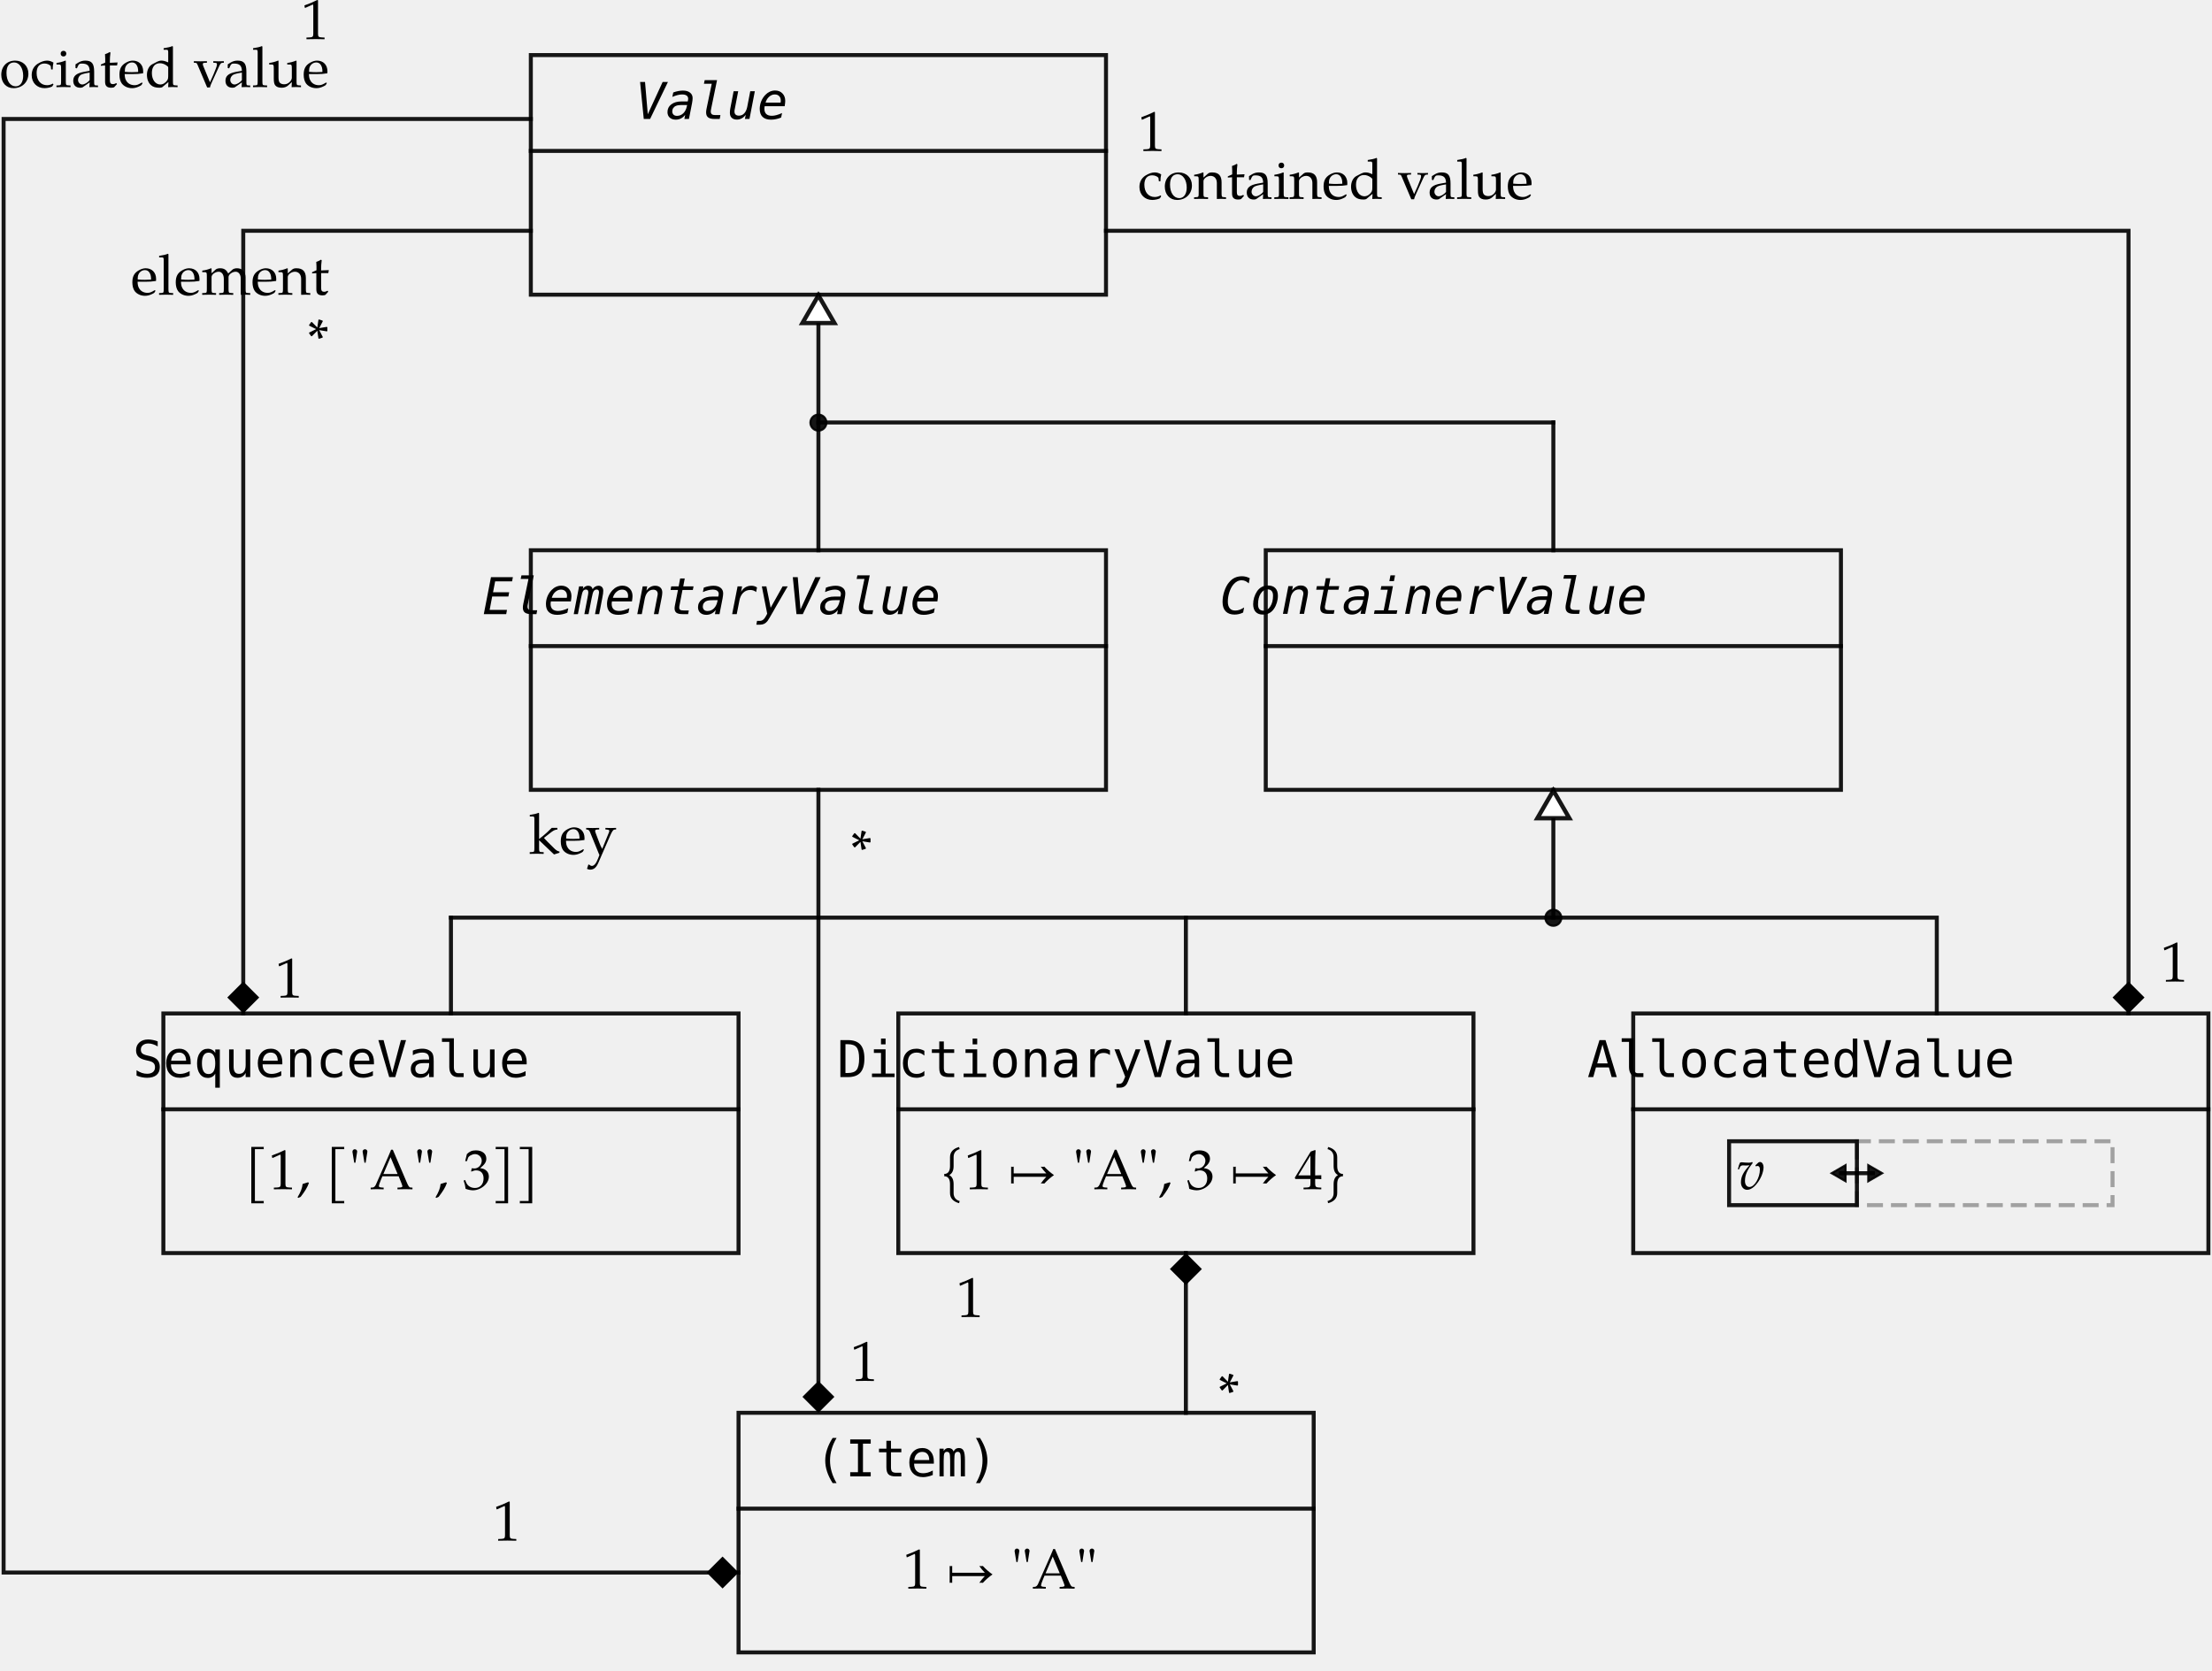
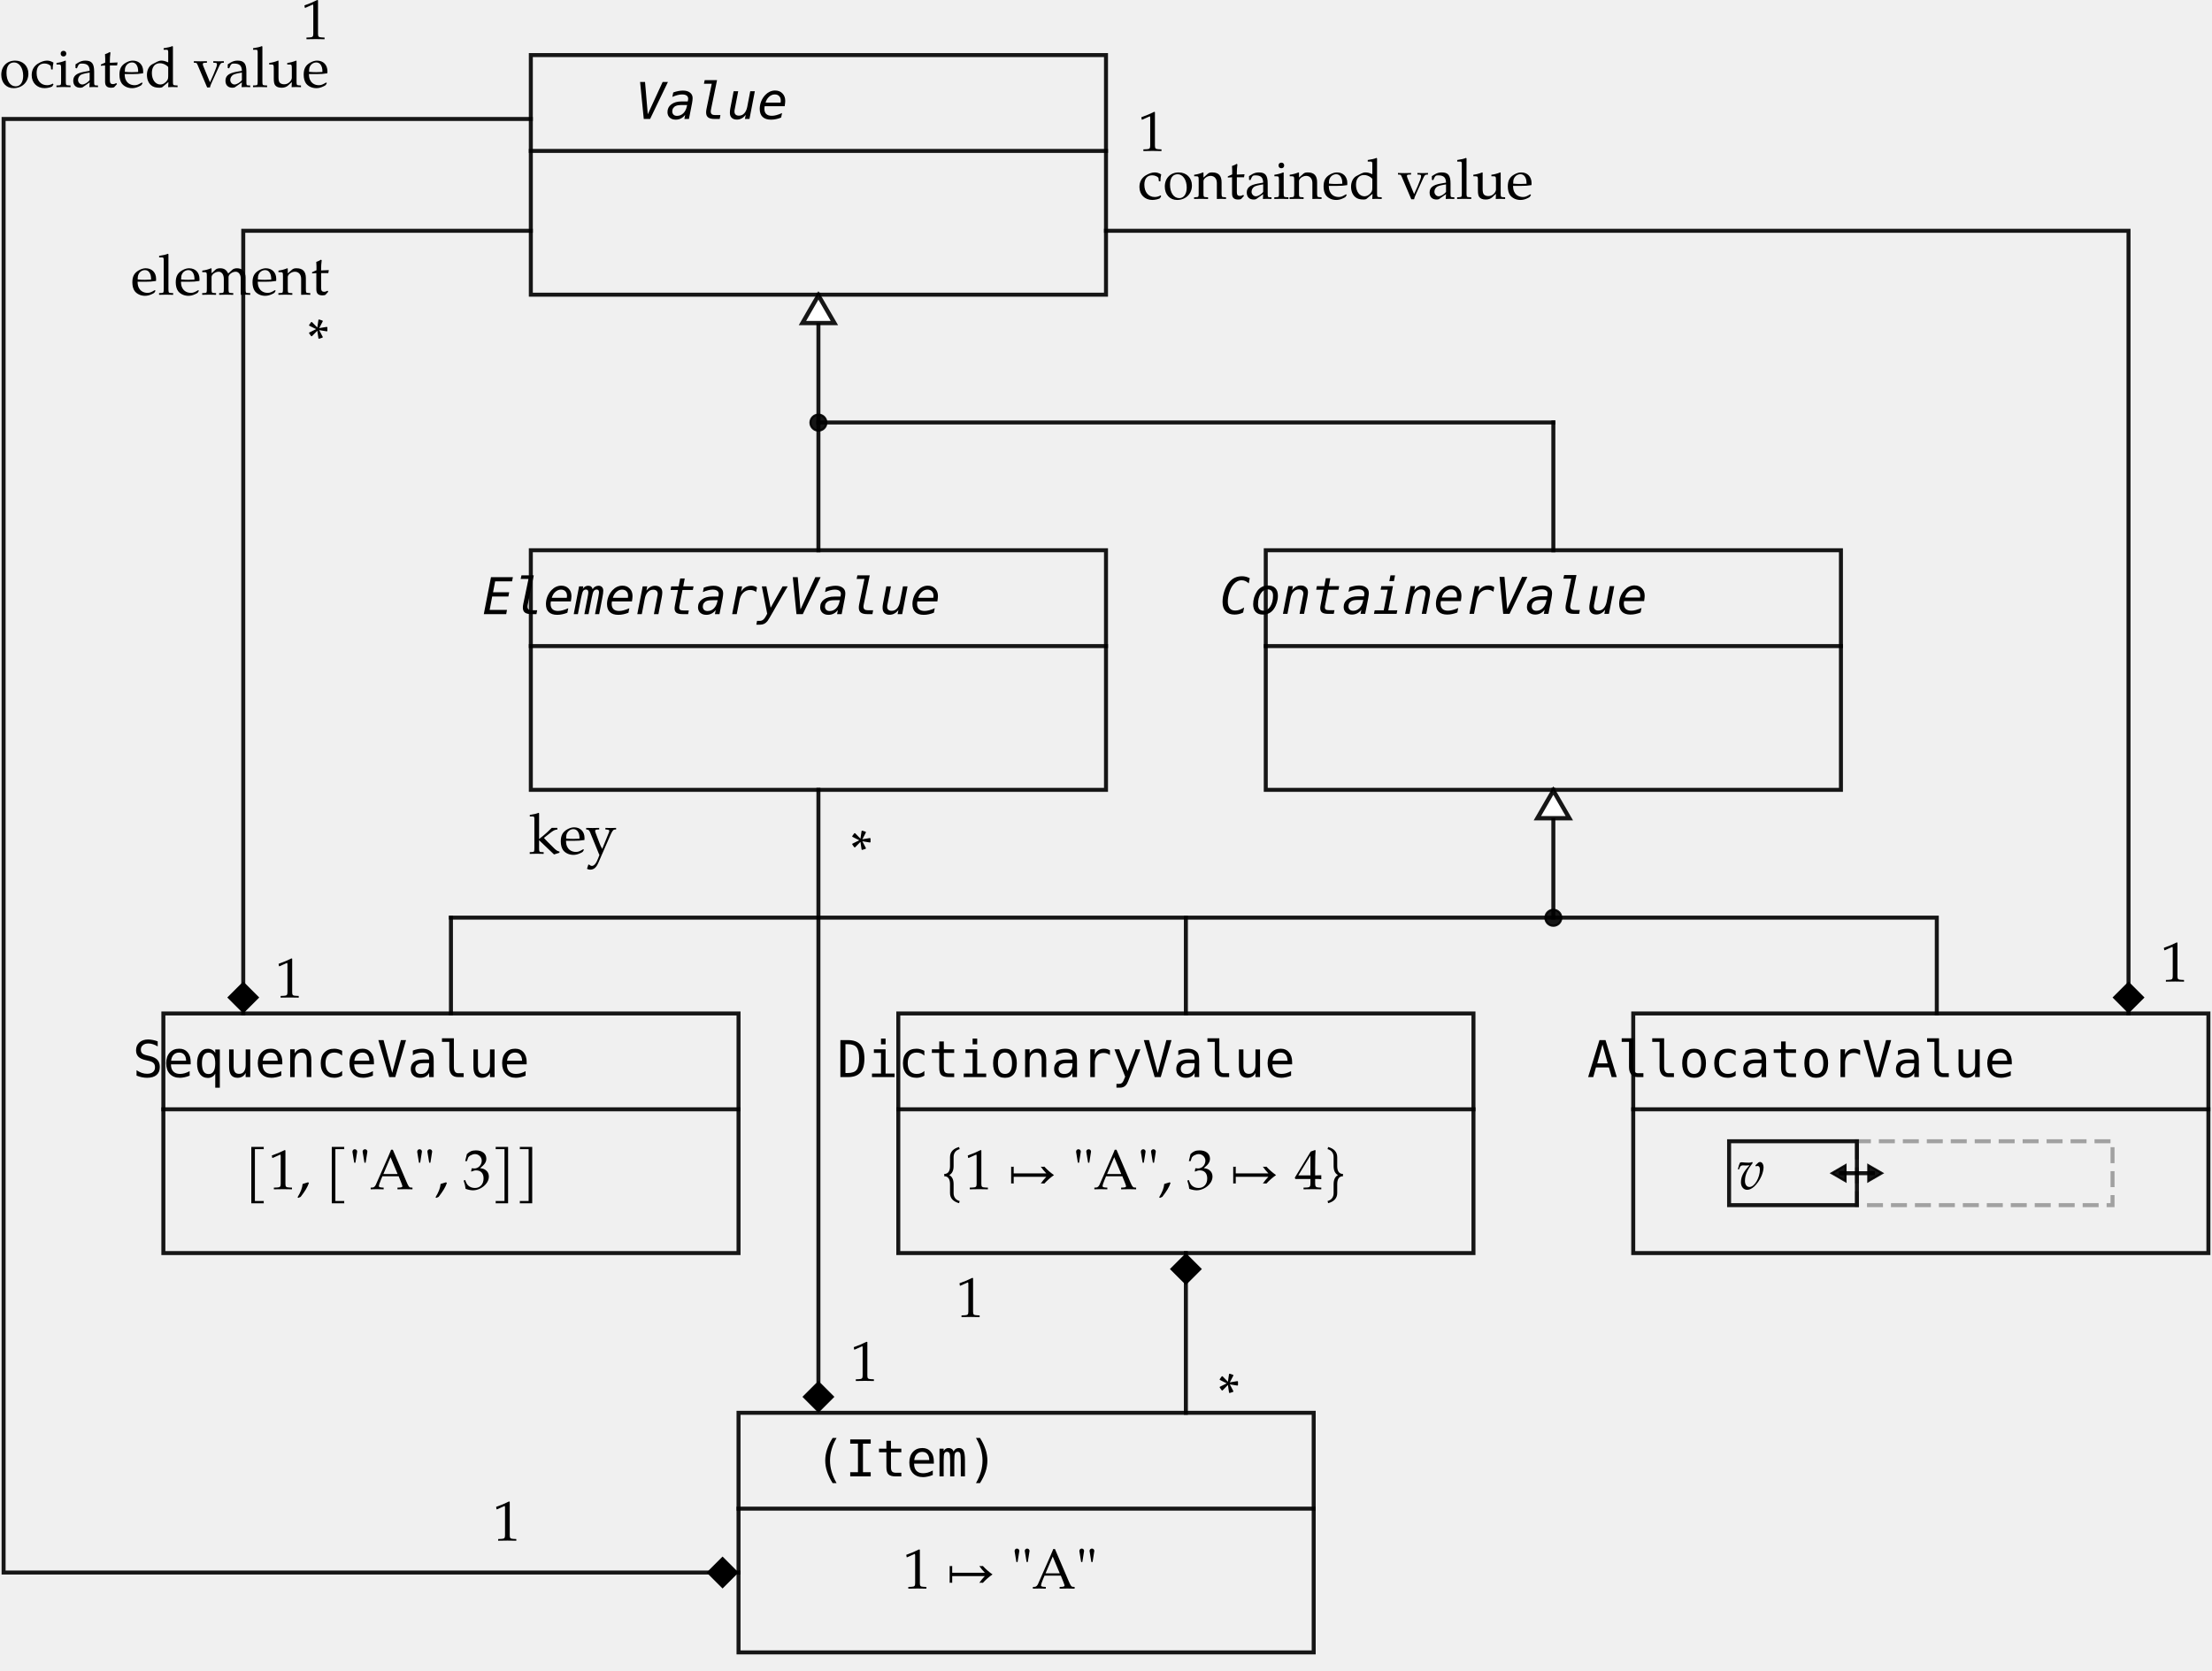
<svg xmlns="http://www.w3.org/2000/svg" width="138.45mm" height="104.573mm" viewBox="0 0 490.571 370.535" id="svg2" version="1.1">
  <defs id="defs4">
    <marker orient="auto" refY="0.0" refX="0.0" id="TriangleInM" style="overflow:visible">
      <path id="path1140" d="M 5.77,0.0 L -2.88,5.0 L -2.88,-5.0 L 5.77,0.0 z " style="fill-rule:evenodd;stroke:#000000;stroke-width:1pt;stroke-opacity:0.91;fill:#000000;fill-opacity:0.91" transform="scale(-0.4)" />
    </marker>
    <marker orient="auto" refY="0.0" refX="0.0" id="TriangleOutM" style="overflow:visible">
      <path id="path1149" d="M 5.77,0.0 L -2.88,5.0 L -2.88,-5.0 L 5.77,0.0 z " style="fill-rule:evenodd;stroke:#000000;stroke-width:1pt;stroke-opacity:0.91;fill:#000000;fill-opacity:0.91" transform="scale(0.4)" />
    </marker>
    <marker orient="auto" refY="0" refX="0" id="marker5798" style="overflow:visible">
      <path id="path5796" d="M 5.77,0 -2.88,5 V -5 Z" style="fill:#ffffff;fill-rule:evenodd;stroke:#000000;stroke-width:1pt;stroke-opacity:0.91" transform="matrix(0.8,0,0,0.8,-4.8,0)" />
    </marker>
    <marker orient="auto" refY="0" refX="0" id="marker5710" style="overflow:visible">
      <path id="path5708" d="m -2.5,-1 c 0,2.76 -2.24,5 -5,5 -2.76,0 -5,-2.24 -5,-5 0,-2.76 2.24,-5 5,-5 2.76,0 5,2.24 5,5 z" style="fill:#000000;fill-opacity:0.91;fill-rule:evenodd;stroke:#000000;stroke-width:1pt;stroke-opacity:0.91" transform="matrix(0.4,0,0,0.4,2.96,0.4)" />
    </marker>
    <marker orient="auto" refY="0" refX="0" id="marker4562" style="overflow:visible">
      <path id="path4560" d="M 5.77,0 -2.88,5 V -5 Z" style="fill:#ffffff;fill-rule:evenodd;stroke:#000000;stroke-width:1pt;stroke-opacity:0.91" transform="matrix(0.8,0,0,0.8,-4.8,0)" />
    </marker>
    <marker orient="auto" refY="0" refX="0" id="marker4486" style="overflow:visible">
      <path id="path4484" d="m -2.5,-1 c 0,2.76 -2.24,5 -5,5 -2.76,0 -5,-2.24 -5,-5 0,-2.76 2.24,-5 5,-5 2.76,0 5,2.24 5,5 z" style="fill:#000000;fill-opacity:0.91;fill-rule:evenodd;stroke:#000000;stroke-width:1pt;stroke-opacity:0.91" transform="matrix(0.4,0,0,0.4,2.96,0.4)" />
    </marker>
  </defs>
  <g id="layer1" transform="translate(-2125.187,-916.1282)">
    <rect style="fill:#ffffff;fill-opacity:1;fill-rule:nonzero;stroke:none;stroke-width:1.063;stroke-linecap:square;stroke-linejoin:miter;stroke-miterlimit:10;stroke-dasharray:none;stroke-dashoffset:0;stroke-opacity:1" id="rect6182" width="251.575" height="0" x="230.315" y="291.212" />
    <g id="g934" transform="translate(1778.74,694.4882)">
      <rect style="opacity:1;fill:none;fill-opacity:1;stroke:#000000;stroke-width:0.886;stroke-linecap:square;stroke-linejoin:miter;stroke-miterlimit:4;stroke-dasharray:none;stroke-dashoffset:0;stroke-opacity:0.91" id="rect926" width="127.559" height="53.15" x="627.165" y="343.701" />
      <text id="text930" y="357.813" x="690.71" style="font-style:oblique;font-variant:normal;font-weight:normal;font-stretch:normal;font-size:12.5px;line-height:0%;font-family:'Bitstream Vera Sans Mono';-inkscape-font-specification:'Bitstream Vera Sans Mono Oblique';font-variant-ligatures:normal;font-variant-caps:normal;font-variant-numeric:normal;font-feature-settings:normal;text-align:center;letter-spacing:0px;word-spacing:0px;writing-mode:lr-tb;text-anchor:middle;fill:#000000;fill-opacity:1;stroke:none;stroke-width:1px;stroke-linecap:butt;stroke-linejoin:miter;stroke-opacity:1" xml:space="preserve">
        <tspan style="font-style:oblique;font-variant:normal;font-weight:normal;font-stretch:normal;font-size:11.25px;line-height:1.25;font-family:'Bitstream Vera Sans Mono';-inkscape-font-specification:'Bitstream Vera Sans Mono Oblique';font-variant-ligatures:normal;font-variant-caps:normal;font-variant-numeric:normal;font-feature-settings:normal;text-align:center;writing-mode:lr-tb;text-anchor:middle" y="357.813" x="690.71" id="tspan928">ContainerValue</tspan>
      </text>
      <path style="opacity:1;fill:none;fill-opacity:1;stroke:#000000;stroke-width:0.886;stroke-linecap:square;stroke-linejoin:miter;stroke-miterlimit:4;stroke-dasharray:none;stroke-dashoffset:0;stroke-opacity:0.91" d="M 627.165,364.961 H 754.724" id="path932" />
    </g>
    <g id="g1064" transform="translate(1697.244,797.2441)">
      <rect style="opacity:1;fill:none;fill-opacity:1;stroke:#000000;stroke-width:0.886;stroke-linecap:square;stroke-linejoin:miter;stroke-miterlimit:4;stroke-dasharray:none;stroke-dashoffset:0;stroke-opacity:0.91" id="rect1056" width="127.559" height="53.15" x="627.165" y="343.701" />
      <text id="text1060" y="357.813" x="690.71" style="font-style:normal;font-variant:normal;font-weight:normal;font-stretch:normal;font-size:12.5px;line-height:0%;font-family:'Bitstream Vera Sans Mono';-inkscape-font-specification:'Bitstream Vera Sans Mono';font-variant-ligatures:normal;font-variant-caps:normal;font-variant-numeric:normal;font-feature-settings:normal;text-align:center;letter-spacing:0px;word-spacing:0px;writing-mode:lr-tb;text-anchor:middle;fill:#000000;fill-opacity:1;stroke:none;stroke-width:1px;stroke-linecap:butt;stroke-linejoin:miter;stroke-opacity:1" xml:space="preserve">
        <tspan style="font-style:normal;font-variant:normal;font-weight:normal;font-stretch:normal;font-size:11.25px;line-height:1.25;font-family:'Bitstream Vera Sans Mono';-inkscape-font-specification:'Bitstream Vera Sans Mono';font-variant-ligatures:normal;font-variant-caps:normal;font-variant-numeric:normal;font-feature-settings:normal;text-align:center;writing-mode:lr-tb;text-anchor:middle" y="357.813" x="690.71" id="tspan1058">DictionaryValue</tspan>
      </text>
      <path style="opacity:1;fill:none;fill-opacity:1;stroke:#000000;stroke-width:0.886;stroke-linecap:square;stroke-linejoin:miter;stroke-miterlimit:4;stroke-dasharray:none;stroke-dashoffset:0;stroke-opacity:0.91" d="M 627.165,364.961 H 754.724" id="path1062" />
    </g>
    <g transform="translate(1860.236,797.2441)" id="g1084">
      <rect y="343.701" x="627.165" height="53.15" width="127.559" id="rect1076" style="opacity:1;fill:none;fill-opacity:1;stroke:#000000;stroke-width:0.886;stroke-linecap:square;stroke-linejoin:miter;stroke-miterlimit:4;stroke-dasharray:none;stroke-dashoffset:0;stroke-opacity:0.91" />
      <text xml:space="preserve" style="font-style:normal;font-variant:normal;font-weight:normal;font-stretch:normal;font-size:12.5px;line-height:0%;font-family:'Bitstream Vera Sans Mono';-inkscape-font-specification:'Bitstream Vera Sans Mono';font-variant-ligatures:normal;font-variant-caps:normal;font-variant-numeric:normal;font-feature-settings:normal;text-align:center;letter-spacing:0px;word-spacing:0px;writing-mode:lr-tb;text-anchor:middle;fill:#000000;fill-opacity:1;stroke:none;stroke-width:1px;stroke-linecap:butt;stroke-linejoin:miter;stroke-opacity:1" x="690.71" y="357.813" id="text1080">
-         <tspan id="tspan1078" x="690.71" y="357.813" style="font-style:normal;font-variant:normal;font-weight:normal;font-stretch:normal;font-size:11.25px;line-height:1.25;font-family:'Bitstream Vera Sans Mono';-inkscape-font-specification:'Bitstream Vera Sans Mono';font-variant-ligatures:normal;font-variant-caps:normal;font-variant-numeric:normal;font-feature-settings:normal;text-align:center;writing-mode:lr-tb;text-anchor:middle">AllocatedValue</tspan>
+         <tspan id="tspan1078" x="690.71" y="357.813" style="font-style:normal;font-variant:normal;font-weight:normal;font-stretch:normal;font-size:11.25px;line-height:1.25;font-family:'Bitstream Vera Sans Mono';-inkscape-font-specification:'Bitstream Vera Sans Mono';font-variant-ligatures:normal;font-variant-caps:normal;font-variant-numeric:normal;font-feature-settings:normal;text-align:center;writing-mode:lr-tb;text-anchor:middle">AllocatorValue</tspan>
      </text>
      <path id="path1082" d="M 627.165,364.961 H 754.724" style="opacity:1;fill:none;fill-opacity:1;stroke:#000000;stroke-width:0.886;stroke-linecap:square;stroke-linejoin:miter;stroke-miterlimit:4;stroke-dasharray:none;stroke-dashoffset:0;stroke-opacity:0.91" />
      <rect style="opacity:1;fill:none;fill-opacity:1;stroke:#999999;stroke-width:0.886;stroke-linecap:square;stroke-linejoin:miter;stroke-miterlimit:4;stroke-dasharray:2.657, 2.657;stroke-dashoffset:0;stroke-opacity:0.91" id="rect957" width="56.693" height="14.173" x="676.772" y="372.047" />
      <rect style="opacity:1;fill:none;fill-opacity:1;stroke:#000000;stroke-width:0.886;stroke-linecap:square;stroke-linejoin:miter;stroke-miterlimit:4;stroke-dasharray:none;stroke-dashoffset:0;stroke-opacity:0.91" id="rect957-3" width="28.346" height="14.173" x="648.425" y="372.047" />
    </g>
    <path style="opacity:1;fill:none;fill-opacity:1;stroke:#000000;stroke-width:0.886;stroke-linecap:square;stroke-linejoin:miter;stroke-miterlimit:4;stroke-dasharray:none;stroke-dashoffset:0;stroke-opacity:0.91;marker-start:url(#marker4486);marker-end:url(#marker4562)" d="m 2469.685,1119.685 v -28.346" id="path4482" />
    <g id="g5408" transform="translate(152.3622,3.543325)">
      <rect y="1137.402" x="2009.055" height="53.15" width="127.559" id="rect1066" style="opacity:1;fill:none;fill-opacity:1;stroke:#000000;stroke-width:0.886;stroke-linecap:square;stroke-linejoin:miter;stroke-miterlimit:4;stroke-dasharray:none;stroke-dashoffset:0;stroke-opacity:0.91" />
      <text xml:space="preserve" style="font-style:normal;font-variant:normal;font-weight:normal;font-stretch:normal;font-size:12.5px;line-height:0%;font-family:'Bitstream Vera Sans Mono';-inkscape-font-specification:'Bitstream Vera Sans Mono';font-variant-ligatures:normal;font-variant-caps:normal;font-variant-numeric:normal;font-feature-settings:normal;text-align:center;letter-spacing:0px;word-spacing:0px;writing-mode:lr-tb;text-anchor:middle;fill:#000000;fill-opacity:1;stroke:none;stroke-width:1px;stroke-linecap:butt;stroke-linejoin:miter;stroke-opacity:1" x="2072.6" y="1151.514" id="text1070">
        <tspan id="tspan1068" x="2072.6" y="1151.514" style="font-style:normal;font-variant:normal;font-weight:normal;font-stretch:normal;font-size:11.25px;line-height:1.25;font-family:'Bitstream Vera Sans Mono';-inkscape-font-specification:'Bitstream Vera Sans Mono';font-variant-ligatures:normal;font-variant-caps:normal;font-variant-numeric:normal;font-feature-settings:normal;text-align:center;writing-mode:lr-tb;text-anchor:middle">SequenceValue</tspan>
      </text>
      <path id="path1072" d="m 2009.055,1158.661 h 127.559" style="opacity:1;fill:none;fill-opacity:1;stroke:#000000;stroke-width:0.886;stroke-linecap:square;stroke-linejoin:miter;stroke-miterlimit:4;stroke-dasharray:none;stroke-dashoffset:0;stroke-opacity:0.91" />
      <text id="text1110-7-3" y="1176.378" x="2072.835" style="font-style:normal;font-variant:normal;font-weight:normal;font-stretch:normal;font-size:15px;line-height:0%;font-family:'TeX Gyre Pagella';-inkscape-font-specification:'TeX Gyre Pagella';font-variant-ligatures:normal;font-variant-caps:normal;font-variant-numeric:normal;font-feature-settings:normal;text-align:center;letter-spacing:0px;word-spacing:0px;writing-mode:lr-tb;text-anchor:middle;fill:#000000;fill-opacity:1;stroke:none;stroke-width:1px;stroke-linecap:butt;stroke-linejoin:miter;stroke-opacity:1" xml:space="preserve">
        <tspan style="font-style:normal;font-variant:normal;font-weight:normal;font-stretch:normal;font-size:12.5px;line-height:1.25;font-family:'TeX Gyre Pagella';-inkscape-font-specification:'TeX Gyre Pagella';font-variant-ligatures:normal;font-variant-caps:normal;font-variant-numeric:normal;font-feature-settings:normal;text-align:center;writing-mode:lr-tb;text-anchor:middle;stroke-width:1px" y="1176.378" x="2072.835" id="tspan1108-6-1">[1, ["A", 3]]</tspan>
      </text>
    </g>
    <text id="text1110-7-3-0" y="1179.921" x="2388.189" style="font-style:normal;font-variant:normal;font-weight:normal;font-stretch:normal;font-size:15px;line-height:0%;font-family:'TeX Gyre Pagella';-inkscape-font-specification:'TeX Gyre Pagella';font-variant-ligatures:normal;font-variant-caps:normal;font-variant-numeric:normal;font-feature-settings:normal;text-align:center;letter-spacing:0px;word-spacing:0px;writing-mode:lr-tb;text-anchor:middle;fill:#000000;fill-opacity:1;stroke:none;stroke-width:1px;stroke-linecap:butt;stroke-linejoin:miter;stroke-opacity:1" xml:space="preserve">
      <tspan style="font-style:normal;font-variant:normal;font-weight:normal;font-stretch:normal;font-size:12.5px;line-height:1.25;font-family:'TeX Gyre Pagella';-inkscape-font-specification:'TeX Gyre Pagella';font-variant-ligatures:normal;font-variant-caps:normal;font-variant-numeric:normal;font-feature-settings:normal;text-align:center;writing-mode:lr-tb;text-anchor:middle;stroke-width:1px" y="1179.921" x="2388.189" id="tspan1108-6-1-7">{1 ↦ "A", 3 ↦ 4}</tspan>
    </text>
    <path style="opacity:1;fill:none;fill-opacity:1;stroke:#000000;stroke-width:0.886;stroke-linecap:square;stroke-linejoin:miter;stroke-miterlimit:4;stroke-dasharray:none;stroke-dashoffset:0;stroke-opacity:0.91" d="m 2225.197,1140.945 v -21.26" id="path5668" />
    <path style="opacity:1;fill:none;fill-opacity:1;stroke:#000000;stroke-width:0.886;stroke-linecap:square;stroke-linejoin:miter;stroke-miterlimit:4;stroke-dasharray:none;stroke-dashoffset:0;stroke-opacity:0.91" d="m 2388.189,1140.945 v -21.26" id="path5670" />
    <path style="opacity:1;fill:none;fill-opacity:1;stroke:#000000;stroke-width:0.886;stroke-linecap:square;stroke-linejoin:miter;stroke-miterlimit:4;stroke-dasharray:none;stroke-dashoffset:0;stroke-opacity:0.91" d="m 2554.724,1140.945 v -21.26 h -329.527" id="path5672" />
    <g transform="translate(1615.748,694.4882)" id="g5694">
      <rect style="opacity:1;fill:none;fill-opacity:1;stroke:#000000;stroke-width:0.886;stroke-linecap:square;stroke-linejoin:miter;stroke-miterlimit:4;stroke-dasharray:none;stroke-dashoffset:0;stroke-opacity:0.91" id="rect5686" width="127.559" height="53.15" x="627.165" y="343.701" />
      <text id="text5690" y="357.874" x="690.945" style="font-style:oblique;font-variant:normal;font-weight:normal;font-stretch:normal;font-size:11.25px;line-height:0%;font-family:'Bitstream Vera Sans Mono';-inkscape-font-specification:'Bitstream Vera Sans Mono Oblique';font-variant-ligatures:normal;font-variant-caps:normal;font-variant-numeric:normal;font-feature-settings:normal;text-align:center;letter-spacing:0px;word-spacing:0px;writing-mode:lr-tb;text-anchor:middle;fill:#000000;fill-opacity:1;stroke:none;stroke-width:1px;stroke-linecap:butt;stroke-linejoin:miter;stroke-opacity:1;" xml:space="preserve">
        <tspan style="font-style:oblique;font-variant:normal;font-weight:normal;font-stretch:normal;font-size:11.25px;line-height:1.25;font-family:'Bitstream Vera Sans Mono';-inkscape-font-specification:'Bitstream Vera Sans Mono Oblique';font-variant-ligatures:normal;font-variant-caps:normal;font-variant-numeric:normal;font-feature-settings:normal;text-align:center;writing-mode:lr-tb;text-anchor:middle;" y="357.874" x="690.945" id="tspan5688">ElementaryValue</tspan>
      </text>
      <path style="opacity:1;fill:none;fill-opacity:1;stroke:#000000;stroke-width:0.886;stroke-linecap:square;stroke-linejoin:miter;stroke-miterlimit:4;stroke-dasharray:none;stroke-dashoffset:0;stroke-opacity:0.91" d="M 627.165,364.961 H 754.724" id="path5692" />
    </g>
    <g transform="translate(1615.748,584.6457)" id="g5704">
      <rect y="343.701" x="627.165" height="53.15" width="127.559" id="rect5696" style="opacity:1;fill:none;fill-opacity:1;stroke:#000000;stroke-width:0.886;stroke-linecap:square;stroke-linejoin:miter;stroke-miterlimit:4;stroke-dasharray:none;stroke-dashoffset:0;stroke-opacity:0.91" />
      <text xml:space="preserve" style="font-style:oblique;font-variant:normal;font-weight:normal;font-stretch:normal;font-size:11.25px;line-height:0%;font-family:'Bitstream Vera Sans Mono';-inkscape-font-specification:'Bitstream Vera Sans Mono Oblique';font-variant-ligatures:normal;font-variant-caps:normal;font-variant-numeric:normal;font-feature-settings:normal;text-align:center;letter-spacing:0px;word-spacing:0px;writing-mode:lr-tb;text-anchor:middle;fill:#000000;fill-opacity:1;stroke:none;stroke-width:1px;stroke-linecap:butt;stroke-linejoin:miter;stroke-opacity:1" x="690.945" y="357.874" id="text5700">
        <tspan id="tspan5698" x="690.945" y="357.874" style="font-style:oblique;font-variant:normal;font-weight:normal;font-stretch:normal;font-size:11.25px;line-height:1.25;font-family:'Bitstream Vera Sans Mono';-inkscape-font-specification:'Bitstream Vera Sans Mono Oblique';font-variant-ligatures:normal;font-variant-caps:normal;font-variant-numeric:normal;font-feature-settings:normal;text-align:center;writing-mode:lr-tb;text-anchor:middle">Value</tspan>
      </text>
      <path id="path5702" d="M 627.165,364.961 H 754.724" style="opacity:1;fill:none;fill-opacity:1;stroke:#000000;stroke-width:0.886;stroke-linecap:square;stroke-linejoin:miter;stroke-miterlimit:4;stroke-dasharray:none;stroke-dashoffset:0;stroke-opacity:0.91" />
    </g>
    <path style="opacity:1;fill:none;fill-opacity:1;stroke:#000000;stroke-width:0.886;stroke-linecap:square;stroke-linejoin:miter;stroke-miterlimit:4;stroke-dasharray:none;stroke-dashoffset:0;stroke-opacity:0.91;marker-start:url(#marker5710);marker-end:url(#marker5798)" d="M 2306.693,1009.843 V 981.496" id="path5706" />
    <path style="opacity:1;fill:none;fill-opacity:1;stroke:#000000;stroke-width:0.886;stroke-linecap:square;stroke-linejoin:miter;stroke-miterlimit:4;stroke-dasharray:none;stroke-dashoffset:0;stroke-opacity:0.91" d="M 2306.693,1091.339 V 1222.441" id="path6177" />
    <path style="opacity:1;fill:none;fill-opacity:1;stroke:#000000;stroke-width:0.886;stroke-linecap:square;stroke-linejoin:miter;stroke-miterlimit:4;stroke-dasharray:none;stroke-dashoffset:0;stroke-opacity:0.91" d="m 2306.693,1038.189 v -28.346" id="path7241" />
    <path style="opacity:1;fill:none;fill-opacity:1;stroke:#000000;stroke-width:0.886;stroke-linecap:square;stroke-linejoin:miter;stroke-miterlimit:4;stroke-dasharray:none;stroke-dashoffset:0;stroke-opacity:0.91" d="m 2469.685,1038.189 v -28.346" id="path7243" />
    <path style="opacity:1;fill:none;fill-opacity:1;stroke:#000000;stroke-width:0.886;stroke-linecap:square;stroke-linejoin:miter;stroke-miterlimit:4;stroke-dasharray:none;stroke-dashoffset:0;stroke-opacity:0.91" d="m 2306.693,1009.843 h 162.992" id="path7245" />
    <path style="opacity:1;fill:none;fill-opacity:1;stroke:#000000;stroke-width:0.886;stroke-linecap:square;stroke-linejoin:miter;stroke-miterlimit:4;stroke-dasharray:none;stroke-dashoffset:0;stroke-opacity:0.91" d="M 2597.244,1140.945 V 967.323 h -226.772" id="path7247" />
    <path style="opacity:1;fill:none;fill-opacity:1;stroke:#000000;stroke-width:0.886;stroke-linecap:square;stroke-linejoin:miter;stroke-miterlimit:4;stroke-dasharray:none;stroke-dashoffset:0;stroke-opacity:0.91" d="M 2179.134,1140.945 V 967.323 h 63.779" id="path7249" />
    <g id="g7293" transform="translate(1661.811,885.8268)">
      <rect y="343.701" x="627.165" height="53.15" width="127.559" id="rect7251" style="opacity:1;fill:none;fill-opacity:1;stroke:#000000;stroke-width:0.886;stroke-linecap:square;stroke-linejoin:miter;stroke-miterlimit:4;stroke-dasharray:none;stroke-dashoffset:0;stroke-opacity:0.91" />
      <text xml:space="preserve" style="font-style:normal;font-variant:normal;font-weight:normal;font-stretch:normal;font-size:12.5px;line-height:0%;font-family:'Bitstream Vera Sans Mono';-inkscape-font-specification:'Bitstream Vera Sans Mono';font-variant-ligatures:normal;font-variant-caps:normal;font-variant-numeric:normal;font-feature-settings:normal;text-align:center;letter-spacing:0px;word-spacing:0px;writing-mode:lr-tb;text-anchor:middle;fill:#000000;fill-opacity:1;stroke:none;stroke-width:1px;stroke-linecap:butt;stroke-linejoin:miter;stroke-opacity:1" x="690.71" y="357.813" id="text7255">
        <tspan id="tspan7253" x="690.71" y="357.813" style="font-style:normal;font-variant:normal;font-weight:normal;font-stretch:normal;font-size:11.25px;line-height:1.25;font-family:'Bitstream Vera Sans Mono';-inkscape-font-specification:'Bitstream Vera Sans Mono';font-variant-ligatures:normal;font-variant-caps:normal;font-variant-numeric:normal;font-feature-settings:normal;text-align:center;writing-mode:lr-tb;text-anchor:middle">(Item)</tspan>
      </text>
      <path id="path7257" d="M 627.165,364.961 H 754.724" style="opacity:1;fill:none;fill-opacity:1;stroke:#000000;stroke-width:0.886;stroke-linecap:square;stroke-linejoin:miter;stroke-miterlimit:4;stroke-dasharray:none;stroke-dashoffset:0;stroke-opacity:0.91" />
    </g>
    <text id="text7255-6" y="935.433" x="2235.827" style="font-style:normal;font-variant:normal;font-weight:normal;font-stretch:normal;font-size:12.5px;line-height:0%;font-family:'Bitstream Vera Sans Mono';-inkscape-font-specification:'Bitstream Vera Sans Mono';font-variant-ligatures:normal;font-variant-caps:normal;font-variant-numeric:normal;font-feature-settings:normal;text-align:end;letter-spacing:0px;word-spacing:0px;writing-mode:lr-tb;text-anchor:end;fill:#000000;fill-opacity:1;stroke:none;stroke-width:1px;stroke-linecap:butt;stroke-linejoin:miter;stroke-opacity:1" xml:space="preserve">
      <tspan style="font-style:normal;font-variant:normal;font-weight:normal;font-stretch:normal;font-size:12.5px;line-height:1.25;font-family:'TeX Gyre Pagella';-inkscape-font-specification:'TeX Gyre Pagella';font-variant-ligatures:normal;font-variant-caps:normal;font-variant-numeric:normal;font-feature-settings:normal;text-align:end;writing-mode:lr-tb;text-anchor:end;stroke-width:1px" y="935.433" x="2235.827" id="tspan7253-6">associated value</tspan>
    </text>
    <text xml:space="preserve" style="font-style:normal;font-variant:normal;font-weight:normal;font-stretch:normal;font-size:12.5px;line-height:0%;font-family:'Bitstream Vera Sans Mono';-inkscape-font-specification:'Bitstream Vera Sans Mono';font-variant-ligatures:normal;font-variant-caps:normal;font-variant-numeric:normal;font-feature-settings:normal;text-align:end;letter-spacing:0px;word-spacing:0px;writing-mode:lr-tb;text-anchor:end;fill:#000000;fill-opacity:1;stroke:none;stroke-width:1px;stroke-linecap:butt;stroke-linejoin:miter;stroke-opacity:1" x="2299.606" y="1105.512" id="text7287">
      <tspan id="tspan7285" x="2299.606" y="1105.512" style="font-style:normal;font-variant:normal;font-weight:normal;font-stretch:normal;font-size:12.5px;line-height:1.25;font-family:'TeX Gyre Pagella';-inkscape-font-specification:'TeX Gyre Pagella';font-variant-ligatures:normal;font-variant-caps:normal;font-variant-numeric:normal;font-feature-settings:normal;text-align:end;writing-mode:lr-tb;text-anchor:end;stroke-width:1px">key</tspan>
    </text>
    <text xml:space="preserve" style="font-style:normal;font-variant:normal;font-weight:normal;font-stretch:normal;font-size:12.5px;line-height:0%;font-family:'Bitstream Vera Sans Mono';-inkscape-font-specification:'Bitstream Vera Sans Mono';font-variant-ligatures:normal;font-variant-caps:normal;font-variant-numeric:normal;font-feature-settings:normal;text-align:end;letter-spacing:0px;word-spacing:0px;writing-mode:lr-tb;text-anchor:end;fill:#000000;fill-opacity:1;stroke:none;stroke-width:1px;stroke-linecap:butt;stroke-linejoin:miter;stroke-opacity:1" x="2235.827" y="981.496" id="text7297">
      <tspan id="tspan7295" x="2235.827" y="981.496" style="font-style:normal;font-variant:normal;font-weight:normal;font-stretch:normal;font-size:12.5px;line-height:1.25;font-family:'TeX Gyre Pagella';-inkscape-font-specification:'TeX Gyre Pagella';font-variant-ligatures:normal;font-variant-caps:normal;font-variant-numeric:normal;font-feature-settings:normal;text-align:end;writing-mode:lr-tb;text-anchor:end;stroke-width:1px">element</tspan>
    </text>
    <path style="opacity:1;fill:none;fill-opacity:1;stroke:#000000;stroke-width:0.886;stroke-linecap:square;stroke-linejoin:miter;stroke-miterlimit:4;stroke-dasharray:none;stroke-dashoffset:0;stroke-opacity:0.91" d="M 2288.976,1264.961 H 2125.984 V 942.52 h 116.929" id="path7261" />
    <path style="opacity:1;fill:none;fill-opacity:1;stroke:#000000;stroke-width:0.886;stroke-linecap:square;stroke-linejoin:miter;stroke-miterlimit:4;stroke-dasharray:none;stroke-dashoffset:0;stroke-opacity:0.91" d="m 2388.189,1229.527 v -35.433" id="path7263" />
    <text xml:space="preserve" style="font-style:normal;font-variant:normal;font-weight:normal;font-stretch:normal;font-size:12.5px;line-height:0%;font-family:'Bitstream Vera Sans Mono';-inkscape-font-specification:'Bitstream Vera Sans Mono';font-variant-ligatures:normal;font-variant-caps:normal;font-variant-numeric:normal;font-feature-settings:normal;text-align:start;letter-spacing:0px;word-spacing:0px;writing-mode:lr-tb;text-anchor:start;fill:#000000;fill-opacity:1;stroke:none;stroke-width:1px;stroke-linecap:butt;stroke-linejoin:miter;stroke-opacity:1" x="2377.559" y="960.236" id="text7312">
      <tspan id="tspan7310" x="2377.559" y="960.236" style="font-style:normal;font-variant:normal;font-weight:normal;font-stretch:normal;font-size:12.5px;line-height:1.25;font-family:'TeX Gyre Pagella';-inkscape-font-specification:'TeX Gyre Pagella';font-variant-ligatures:normal;font-variant-caps:normal;font-variant-numeric:normal;font-feature-settings:normal;text-align:start;writing-mode:lr-tb;text-anchor:start;stroke-width:1px">contained value</tspan>
    </text>
    <text id="text7316" y="1109.055" x="2313.78" style="font-style:normal;font-variant:normal;font-weight:normal;font-stretch:normal;font-size:12.5px;line-height:0%;font-family:'Bitstream Vera Sans Mono';-inkscape-font-specification:'Bitstream Vera Sans Mono';font-variant-ligatures:normal;font-variant-caps:normal;font-variant-numeric:normal;font-feature-settings:normal;text-align:start;letter-spacing:0px;word-spacing:0px;writing-mode:lr-tb;text-anchor:start;fill:#000000;fill-opacity:1;stroke:none;stroke-width:1px;stroke-linecap:butt;stroke-linejoin:miter;stroke-opacity:1" xml:space="preserve">
      <tspan style="font-style:normal;font-variant:normal;font-weight:normal;font-stretch:normal;font-size:12.5px;line-height:1.25;font-family:'TeX Gyre Pagella';-inkscape-font-specification:'TeX Gyre Pagella';font-variant-ligatures:normal;font-variant-caps:normal;font-variant-numeric:normal;font-feature-settings:normal;text-align:start;writing-mode:lr-tb;text-anchor:start;stroke-width:1px" y="1109.055" x="2313.78" id="tspan7314">*</tspan>
    </text>
    <text xml:space="preserve" style="font-style:normal;font-variant:normal;font-weight:normal;font-stretch:normal;font-size:12.5px;line-height:0%;font-family:'Bitstream Vera Sans Mono';-inkscape-font-specification:'Bitstream Vera Sans Mono';font-variant-ligatures:normal;font-variant-caps:normal;font-variant-numeric:normal;font-feature-settings:normal;text-align:start;letter-spacing:0px;word-spacing:0px;writing-mode:lr-tb;text-anchor:start;fill:#000000;fill-opacity:1;stroke:none;stroke-width:1px;stroke-linecap:butt;stroke-linejoin:miter;stroke-opacity:1" x="2313.78" y="1222.441" id="text7320">
      <tspan id="tspan7318" x="2313.78" y="1222.441" style="font-style:normal;font-variant:normal;font-weight:normal;font-stretch:normal;font-size:12.5px;line-height:1.25;font-family:'TeX Gyre Pagella';-inkscape-font-specification:'TeX Gyre Pagella';font-variant-ligatures:normal;font-variant-caps:normal;font-variant-numeric:normal;font-feature-settings:normal;text-align:start;writing-mode:lr-tb;text-anchor:start;stroke-width:1px">1</tspan>
    </text>
    <text id="text7324" y="1257.874" x="2278.346" style="font-style:normal;font-variant:normal;font-weight:normal;font-stretch:normal;font-size:12.5px;line-height:0%;font-family:'Bitstream Vera Sans Mono';-inkscape-font-specification:'Bitstream Vera Sans Mono';font-variant-ligatures:normal;font-variant-caps:normal;font-variant-numeric:normal;font-feature-settings:normal;text-align:end;letter-spacing:0px;word-spacing:0px;writing-mode:lr-tb;text-anchor:end;fill:#000000;fill-opacity:1;stroke:none;stroke-width:1px;stroke-linecap:butt;stroke-linejoin:miter;stroke-opacity:1" xml:space="preserve">
      <tspan style="font-style:normal;font-variant:normal;font-weight:normal;font-stretch:normal;font-size:12.5px;line-height:1.25;font-family:'TeX Gyre Pagella';-inkscape-font-specification:'TeX Gyre Pagella';font-variant-ligatures:normal;font-variant-caps:normal;font-variant-numeric:normal;font-feature-settings:normal;text-align:end;writing-mode:lr-tb;text-anchor:end;stroke-width:1px" y="1257.874" x="2278.346" id="tspan7322">1</tspan>
    </text>
    <text xml:space="preserve" style="font-style:normal;font-variant:normal;font-weight:normal;font-stretch:normal;font-size:12.5px;line-height:0%;font-family:'Bitstream Vera Sans Mono';-inkscape-font-specification:'Bitstream Vera Sans Mono';font-variant-ligatures:normal;font-variant-caps:normal;font-variant-numeric:normal;font-feature-settings:normal;text-align:end;letter-spacing:0px;word-spacing:0px;writing-mode:lr-tb;text-anchor:end;fill:#000000;fill-opacity:1;stroke:none;stroke-width:1px;stroke-linecap:butt;stroke-linejoin:miter;stroke-opacity:1" x="2235.827" y="995.669" id="text7328">
      <tspan id="tspan7326" x="2235.827" y="995.669" style="font-style:normal;font-variant:normal;font-weight:normal;font-stretch:normal;font-size:12.5px;line-height:1.25;font-family:'TeX Gyre Pagella';-inkscape-font-specification:'TeX Gyre Pagella';font-variant-ligatures:normal;font-variant-caps:normal;font-variant-numeric:normal;font-feature-settings:normal;text-align:end;writing-mode:lr-tb;text-anchor:end;stroke-width:1px">*</tspan>
    </text>
    <text id="text7332" y="924.803" x="2235.827" style="font-style:normal;font-variant:normal;font-weight:normal;font-stretch:normal;font-size:12.5px;line-height:0%;font-family:'Bitstream Vera Sans Mono';-inkscape-font-specification:'Bitstream Vera Sans Mono';font-variant-ligatures:normal;font-variant-caps:normal;font-variant-numeric:normal;font-feature-settings:normal;text-align:end;letter-spacing:0px;word-spacing:0px;writing-mode:lr-tb;text-anchor:end;fill:#000000;fill-opacity:1;stroke:none;stroke-width:1px;stroke-linecap:butt;stroke-linejoin:miter;stroke-opacity:1" xml:space="preserve">
      <tspan style="font-style:normal;font-variant:normal;font-weight:normal;font-stretch:normal;font-size:12.5px;line-height:1.25;font-family:'TeX Gyre Pagella';-inkscape-font-specification:'TeX Gyre Pagella';font-variant-ligatures:normal;font-variant-caps:normal;font-variant-numeric:normal;font-feature-settings:normal;text-align:end;writing-mode:lr-tb;text-anchor:end;stroke-width:1px" y="924.803" x="2235.827" id="tspan7330">1</tspan>
    </text>
    <text xml:space="preserve" style="font-style:normal;font-variant:normal;font-weight:normal;font-stretch:normal;font-size:12.5px;line-height:0%;font-family:'Bitstream Vera Sans Mono';-inkscape-font-specification:'Bitstream Vera Sans Mono';font-variant-ligatures:normal;font-variant-caps:normal;font-variant-numeric:normal;font-feature-settings:normal;text-align:start;letter-spacing:0px;word-spacing:0px;writing-mode:lr-tb;text-anchor:start;fill:#000000;fill-opacity:1;stroke:none;stroke-width:1px;stroke-linecap:butt;stroke-linejoin:miter;stroke-opacity:1" x="2377.559" y="949.606" id="text7336">
      <tspan id="tspan7334" x="2377.559" y="949.606" style="font-style:normal;font-variant:normal;font-weight:normal;font-stretch:normal;font-size:12.5px;line-height:1.25;font-family:'TeX Gyre Pagella';-inkscape-font-specification:'TeX Gyre Pagella';font-variant-ligatures:normal;font-variant-caps:normal;font-variant-numeric:normal;font-feature-settings:normal;text-align:start;writing-mode:lr-tb;text-anchor:start;stroke-width:1px">1</tspan>
    </text>
    <text id="text7340" y="1133.858" x="2604.331" style="font-style:normal;font-variant:normal;font-weight:normal;font-stretch:normal;font-size:12.5px;line-height:0%;font-family:'Bitstream Vera Sans Mono';-inkscape-font-specification:'Bitstream Vera Sans Mono';font-variant-ligatures:normal;font-variant-caps:normal;font-variant-numeric:normal;font-feature-settings:normal;text-align:start;letter-spacing:0px;word-spacing:0px;writing-mode:lr-tb;text-anchor:start;fill:#000000;fill-opacity:1;stroke:none;stroke-width:1px;stroke-linecap:butt;stroke-linejoin:miter;stroke-opacity:1" xml:space="preserve">
      <tspan style="font-style:normal;font-variant:normal;font-weight:normal;font-stretch:normal;font-size:12.5px;line-height:1.25;font-family:'TeX Gyre Pagella';-inkscape-font-specification:'TeX Gyre Pagella';font-variant-ligatures:normal;font-variant-caps:normal;font-variant-numeric:normal;font-feature-settings:normal;text-align:start;writing-mode:lr-tb;text-anchor:start;stroke-width:1px" y="1133.858" x="2604.331" id="tspan7338">1</tspan>
    </text>
    <text id="text7344" y="1208.268" x="2381.102" style="font-style:normal;font-variant:normal;font-weight:normal;font-stretch:normal;font-size:12.5px;line-height:0%;font-family:'Bitstream Vera Sans Mono';-inkscape-font-specification:'Bitstream Vera Sans Mono';font-variant-ligatures:normal;font-variant-caps:normal;font-variant-numeric:normal;font-feature-settings:normal;text-align:end;letter-spacing:0px;word-spacing:0px;writing-mode:lr-tb;text-anchor:end;fill:#000000;fill-opacity:1;stroke:none;stroke-width:1px;stroke-linecap:butt;stroke-linejoin:miter;stroke-opacity:1" xml:space="preserve">
      <tspan style="font-style:normal;font-variant:normal;font-weight:normal;font-stretch:normal;font-size:12.5px;line-height:1.25;font-family:'TeX Gyre Pagella';-inkscape-font-specification:'TeX Gyre Pagella';font-variant-ligatures:normal;font-variant-caps:normal;font-variant-numeric:normal;font-feature-settings:normal;text-align:end;writing-mode:lr-tb;text-anchor:end;stroke-width:1px" y="1208.268" x="2381.102" id="tspan7342">1</tspan>
    </text>
    <text xml:space="preserve" style="font-style:normal;font-variant:normal;font-weight:normal;font-stretch:normal;font-size:12.5px;line-height:0%;font-family:'Bitstream Vera Sans Mono';-inkscape-font-specification:'Bitstream Vera Sans Mono';font-variant-ligatures:normal;font-variant-caps:normal;font-variant-numeric:normal;font-feature-settings:normal;text-align:start;letter-spacing:0px;word-spacing:0px;writing-mode:lr-tb;text-anchor:start;fill:#000000;fill-opacity:1;stroke:none;stroke-width:1px;stroke-linecap:butt;stroke-linejoin:miter;stroke-opacity:1" x="2395.276" y="1229.528" id="text7348">
      <tspan id="tspan7346" x="2395.276" y="1229.528" style="font-style:normal;font-variant:normal;font-weight:normal;font-stretch:normal;font-size:12.5px;line-height:1.25;font-family:'TeX Gyre Pagella';-inkscape-font-specification:'TeX Gyre Pagella';font-variant-ligatures:normal;font-variant-caps:normal;font-variant-numeric:normal;font-feature-settings:normal;text-align:start;writing-mode:lr-tb;text-anchor:start;stroke-width:1px">*</tspan>
    </text>
    <path style="opacity:1;fill:#000000;fill-opacity:1;stroke:none;stroke-width:0.886;stroke-linecap:square;stroke-linejoin:miter;stroke-miterlimit:4;stroke-dasharray:none;stroke-dashoffset:0;stroke-opacity:0.91" d="m 2384.646,1197.638 3.543,-3.543 3.543,3.543 -3.543,3.543 z" id="path7466" />
    <path style="opacity:1;fill:#000000;fill-opacity:1;stroke:none;stroke-width:0.886;stroke-linecap:square;stroke-linejoin:miter;stroke-miterlimit:4;stroke-dasharray:none;stroke-dashoffset:0;stroke-opacity:0.91" d="m 2303.15,1225.984 3.543,-3.543 3.543,3.543 -3.543,3.543 z" id="path7466-1" />
    <path id="path7483" d="m 2281.89,1264.961 3.543,-3.543 3.543,3.543 -3.543,3.543 z" style="opacity:1;fill:#000000;fill-opacity:1;stroke:none;stroke-width:0.886;stroke-linecap:square;stroke-linejoin:miter;stroke-miterlimit:4;stroke-dasharray:none;stroke-dashoffset:0;stroke-opacity:0.91" />
    <path id="path7485" d="m 2593.701,1137.402 3.543,-3.543 3.543,3.543 -3.543,3.543 z" style="opacity:1;fill:#000000;fill-opacity:1;stroke:none;stroke-width:0.886;stroke-linecap:square;stroke-linejoin:miter;stroke-miterlimit:4;stroke-dasharray:none;stroke-dashoffset:0;stroke-opacity:0.91" />
    <path id="path7487" d="m 2175.591,1137.402 3.543,-3.543 3.543,3.543 -3.543,3.543 z" style="opacity:1;fill:#000000;fill-opacity:1;stroke:none;stroke-width:0.886;stroke-linecap:square;stroke-linejoin:miter;stroke-miterlimit:4;stroke-dasharray:none;stroke-dashoffset:0;stroke-opacity:0.91" />
    <text id="text7491" y="1137.402" x="2186.22" style="font-style:normal;font-variant:normal;font-weight:normal;font-stretch:normal;font-size:12.5px;line-height:0%;font-family:'Bitstream Vera Sans Mono';-inkscape-font-specification:'Bitstream Vera Sans Mono';font-variant-ligatures:normal;font-variant-caps:normal;font-variant-numeric:normal;font-feature-settings:normal;text-align:start;letter-spacing:0px;word-spacing:0px;writing-mode:lr-tb;text-anchor:start;fill:#000000;fill-opacity:1;stroke:none;stroke-width:1px;stroke-linecap:butt;stroke-linejoin:miter;stroke-opacity:1" xml:space="preserve">
      <tspan style="font-style:normal;font-variant:normal;font-weight:normal;font-stretch:normal;font-size:12.5px;line-height:1.25;font-family:'TeX Gyre Pagella';-inkscape-font-specification:'TeX Gyre Pagella';font-variant-ligatures:normal;font-variant-caps:normal;font-variant-numeric:normal;font-feature-settings:normal;text-align:start;writing-mode:lr-tb;text-anchor:start;stroke-width:1px" y="1137.402" x="2186.22" id="tspan7489">1</tspan>
    </text>
    <text id="text1110-7-3-0-3" y="1268.504" x="2356.299" style="font-style:normal;font-variant:normal;font-weight:normal;font-stretch:normal;font-size:15px;line-height:0%;font-family:'TeX Gyre Pagella';-inkscape-font-specification:'TeX Gyre Pagella';font-variant-ligatures:normal;font-variant-caps:normal;font-variant-numeric:normal;font-feature-settings:normal;text-align:center;letter-spacing:0px;word-spacing:0px;writing-mode:lr-tb;text-anchor:middle;fill:#000000;fill-opacity:1;stroke:none;stroke-width:1px;stroke-linecap:butt;stroke-linejoin:miter;stroke-opacity:1" xml:space="preserve">
      <tspan style="font-style:normal;font-variant:normal;font-weight:normal;font-stretch:normal;font-size:12.5px;line-height:1.25;font-family:'TeX Gyre Pagella';-inkscape-font-specification:'TeX Gyre Pagella';font-variant-ligatures:normal;font-variant-caps:normal;font-variant-numeric:normal;font-feature-settings:normal;text-align:center;writing-mode:lr-tb;text-anchor:middle;stroke-width:1px" y="1268.504" x="2356.299" id="tspan1108-6-1-7-6">1 ↦ "A"</tspan>
    </text>
    <text xml:space="preserve" style="font-style:normal;font-variant:normal;font-weight:normal;font-stretch:normal;font-size:15px;line-height:0%;font-family:'TeX Gyre Pagella';-inkscape-font-specification:'TeX Gyre Pagella';font-variant-ligatures:normal;font-variant-caps:normal;font-variant-numeric:normal;font-feature-settings:normal;text-align:center;letter-spacing:0px;word-spacing:0px;writing-mode:lr-tb;text-anchor:middle;fill:#000000;fill-opacity:1;stroke:none;stroke-width:1px;stroke-linecap:butt;stroke-linejoin:miter;stroke-opacity:1" x="2522.835" y="1179.921" id="text976-7">
      <tspan id="tspan974-5" x="2522.835" y="1179.921" style="font-style:italic;font-variant:normal;font-weight:normal;font-stretch:normal;font-size:12.5px;line-height:1.25;font-family:'TeX Gyre Pagella';-inkscape-font-specification:'TeX Gyre Pagella Italic';font-variant-ligatures:normal;font-variant-caps:normal;font-variant-numeric:normal;font-feature-settings:normal;text-align:center;writing-mode:lr-tb;text-anchor:middle;stroke-width:1px">v</tspan>
    </text>
    <path style="opacity:1;fill:none;fill-opacity:1;stroke:#000000;stroke-width:0.886;stroke-linecap:square;stroke-linejoin:miter;stroke-miterlimit:4;stroke-dasharray:none;stroke-dashoffset:0;stroke-opacity:0.91;marker-start:url(#TriangleInM);marker-end:url(#TriangleOutM)" d="m 2533.465,1176.378 h 7.087" id="path1002" />
  </g>
</svg>
